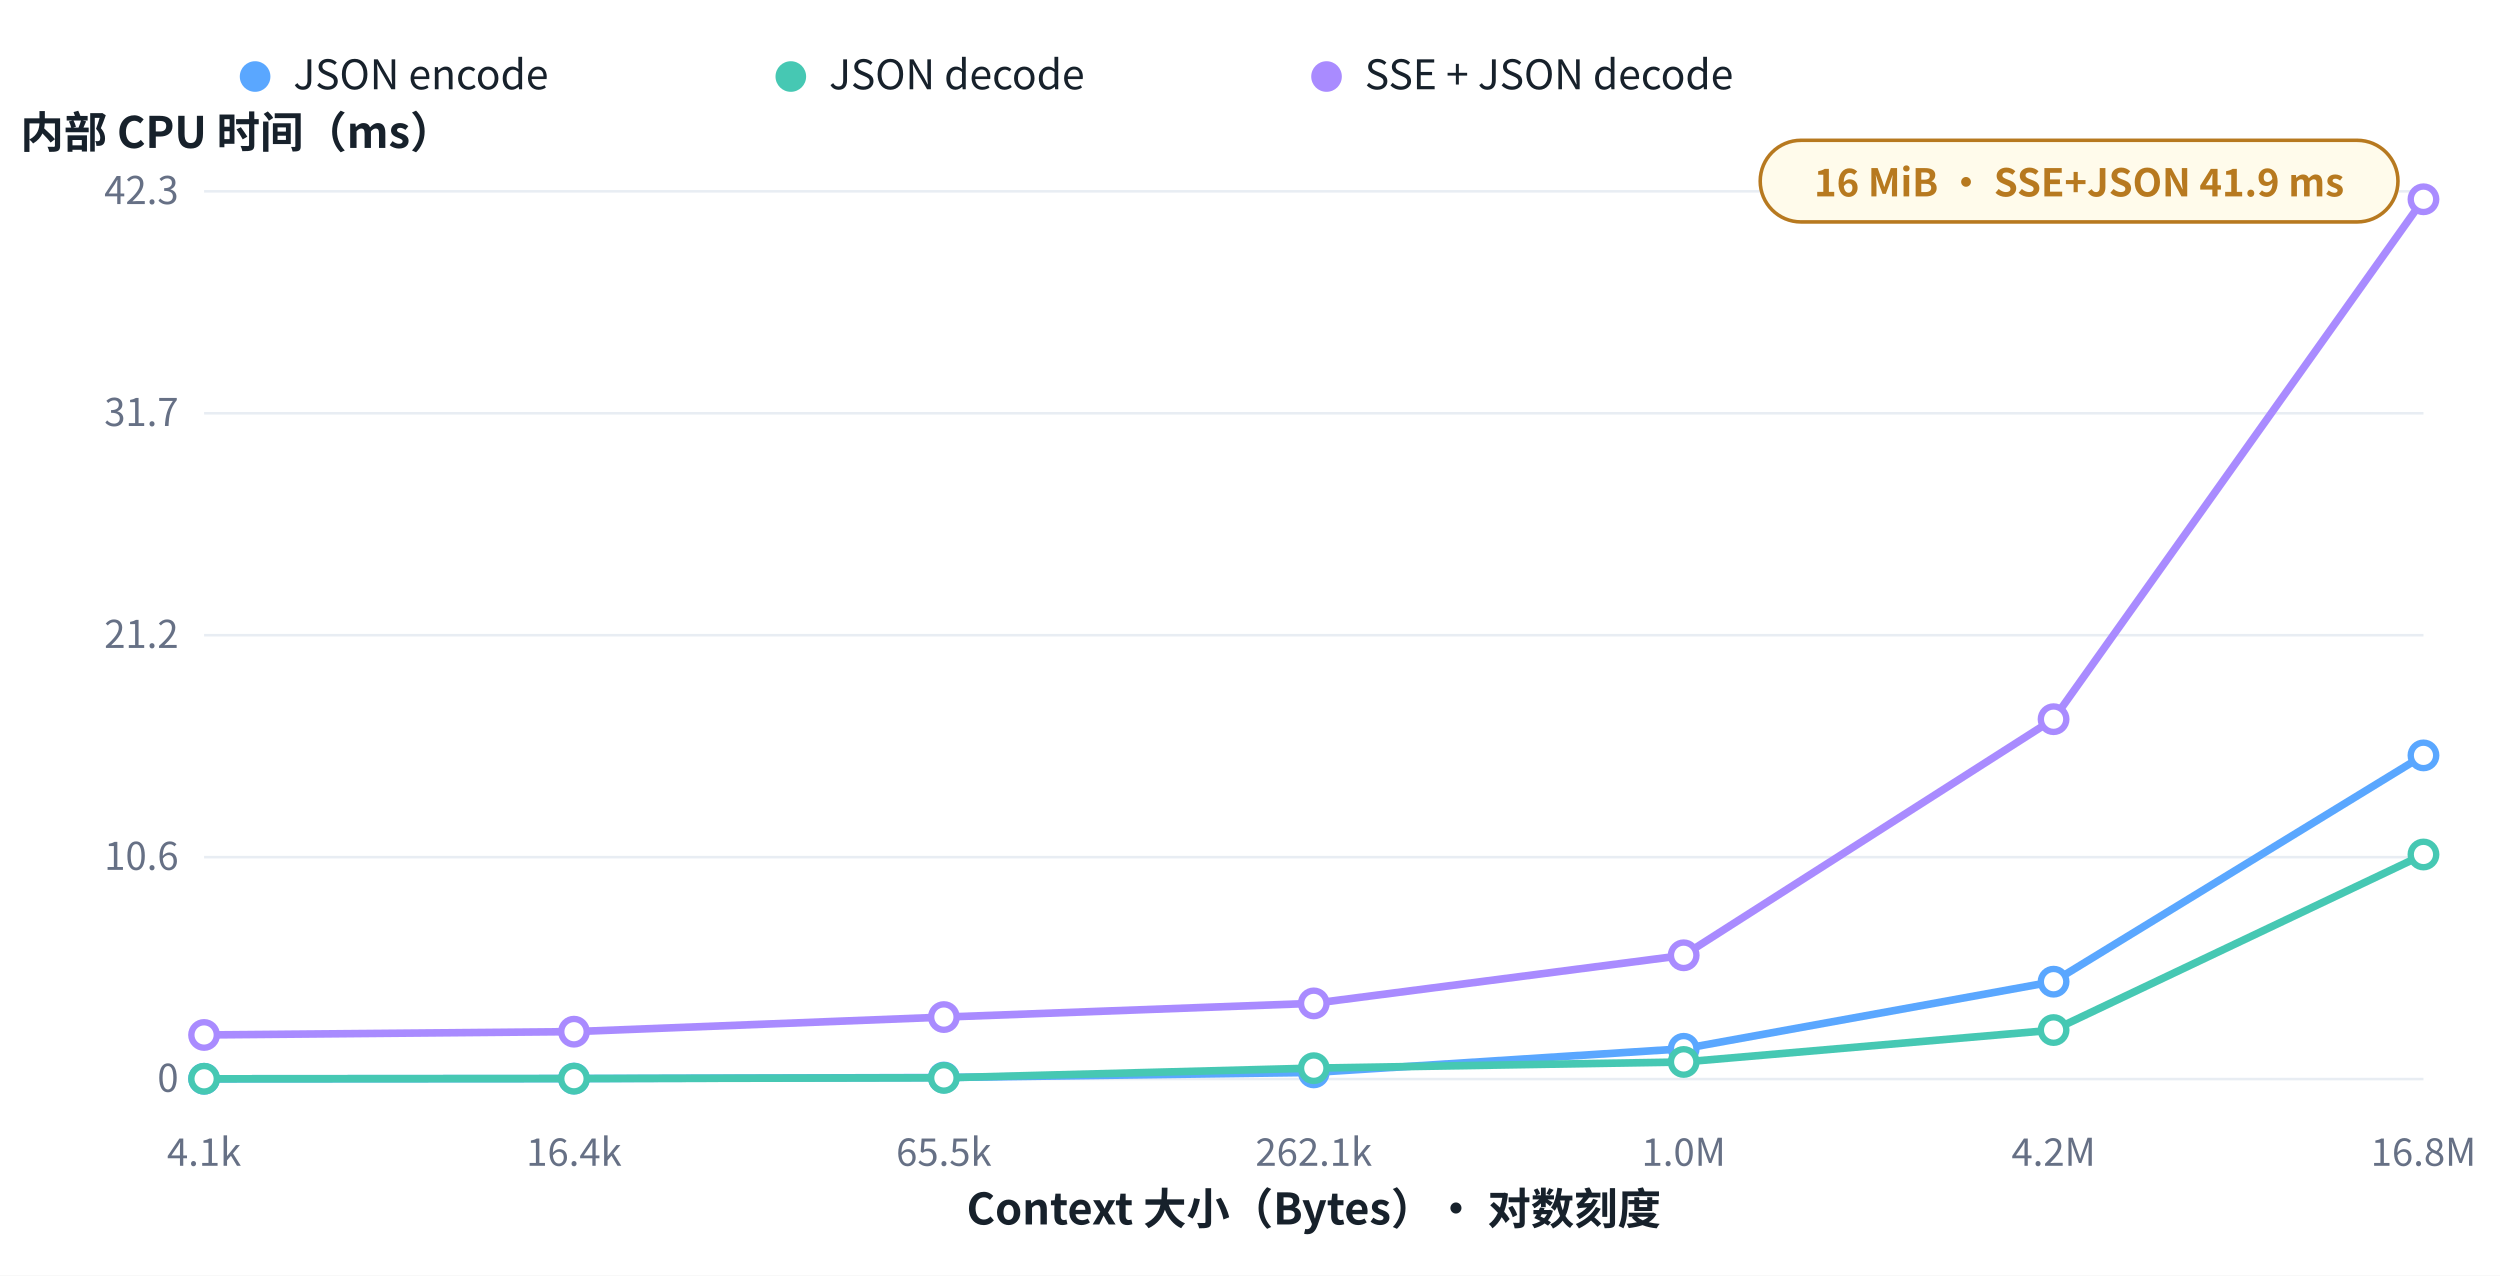
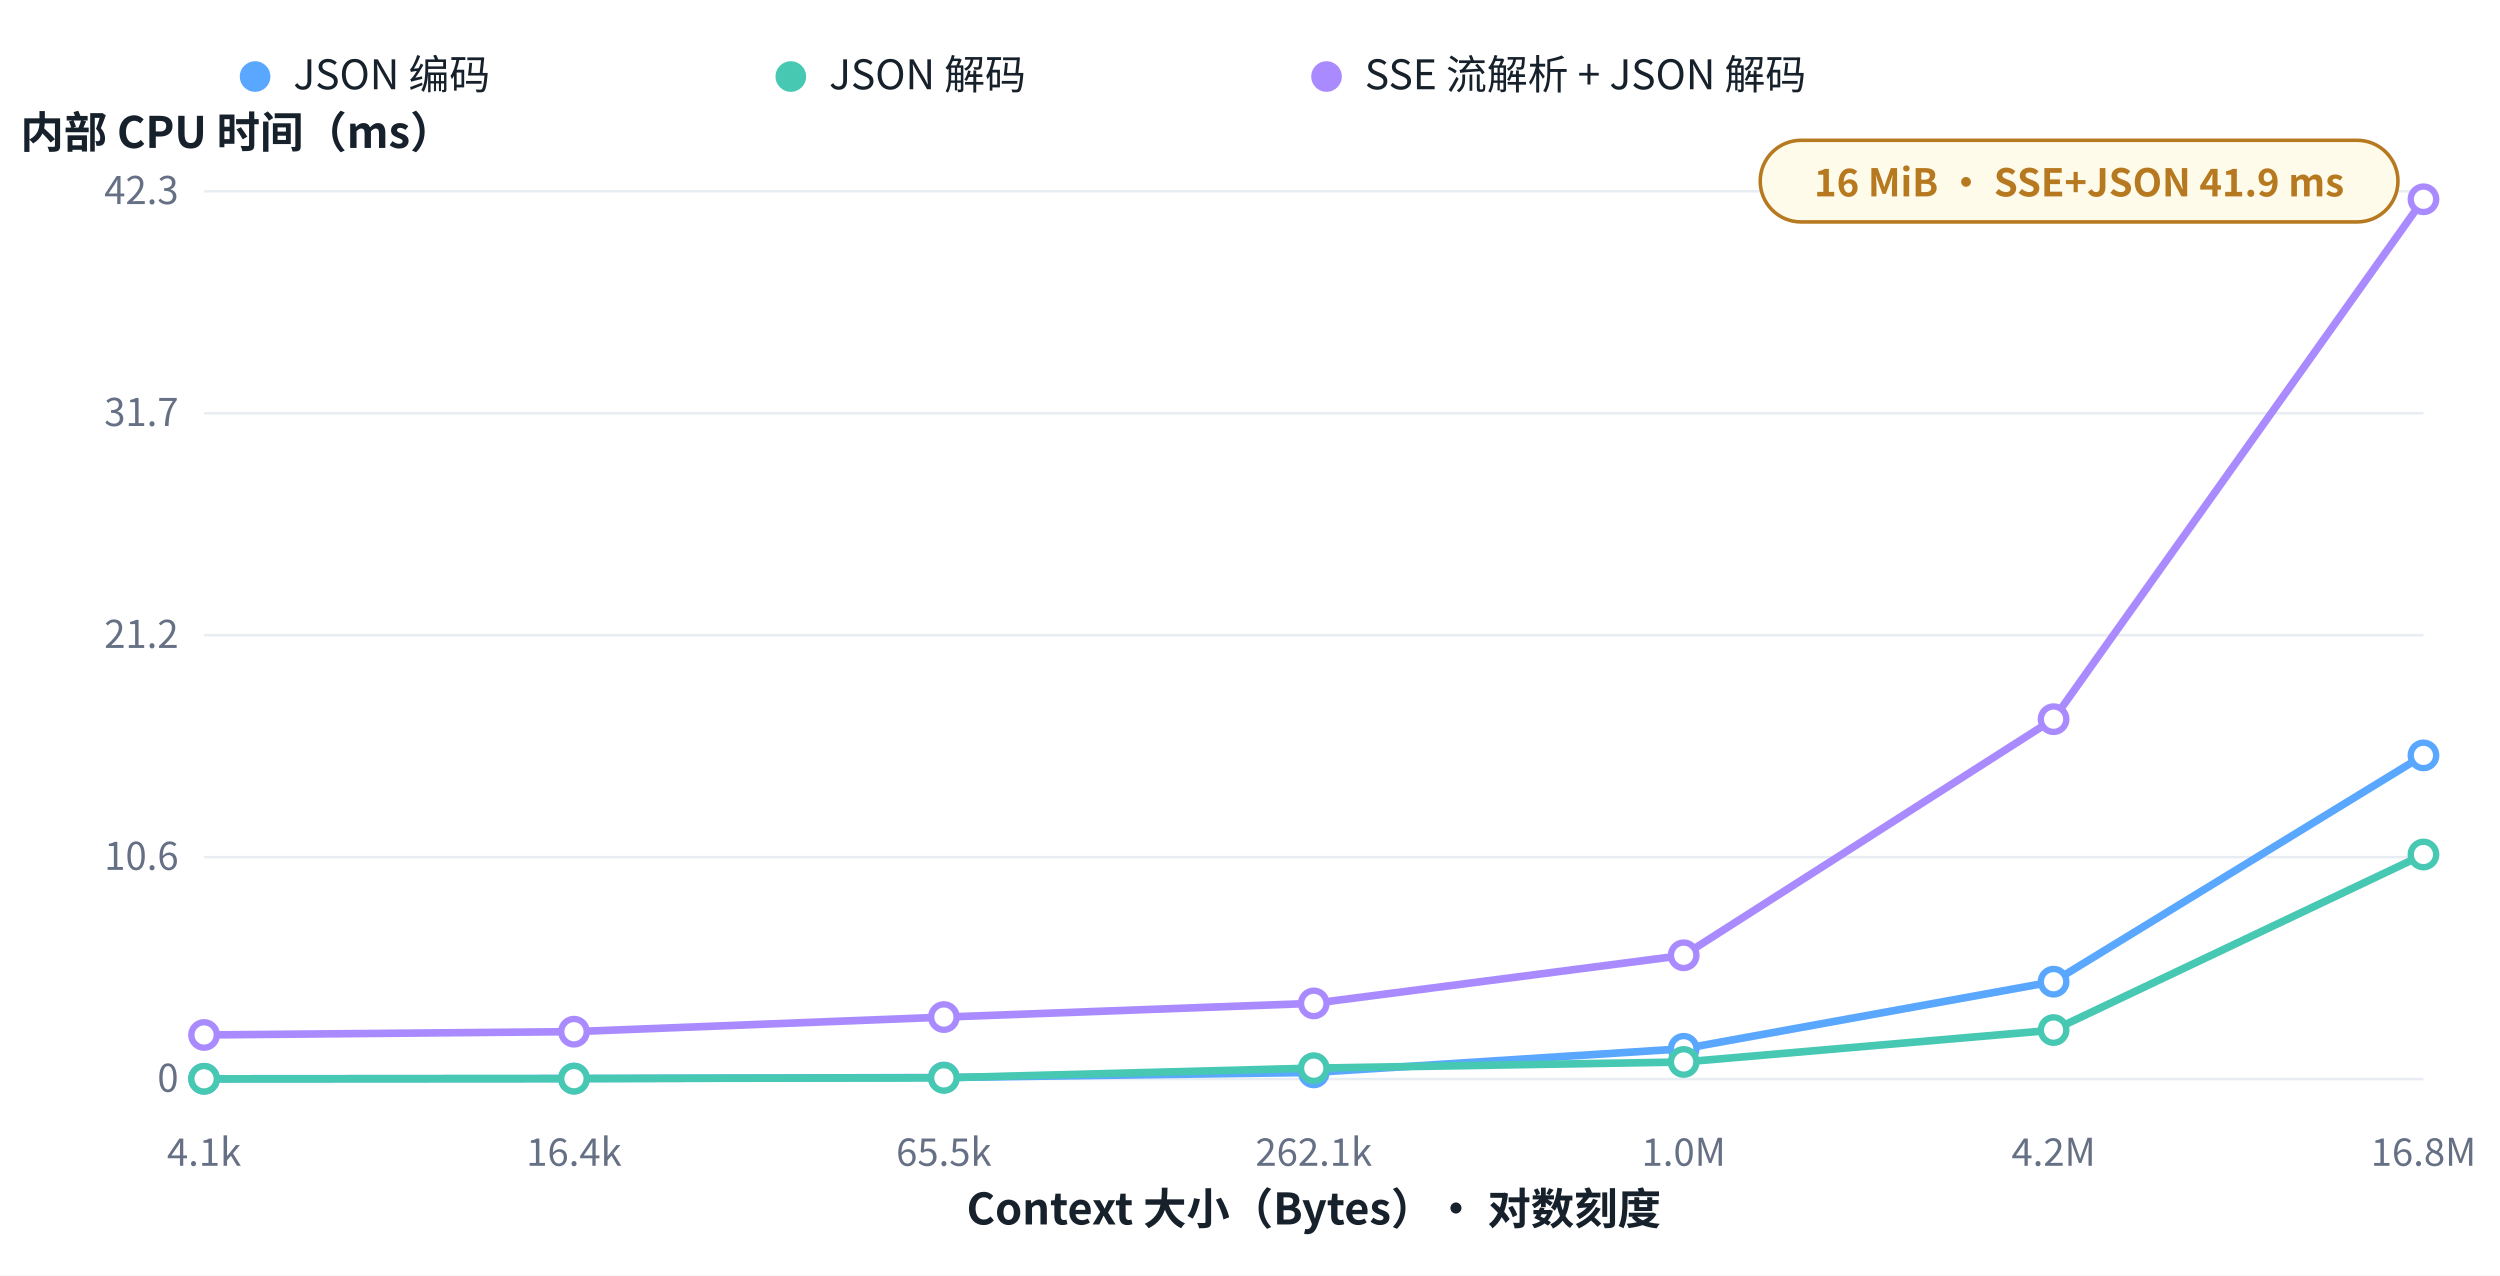
<svg xmlns="http://www.w3.org/2000/svg" viewBox="0 0 980 500" role="img" data-benchmark="C3" data-series-count="3">
  <rect width="980" height="500" fill="#FFFFFF" />
  <defs>
    <marker id="arrow" viewBox="0 0 10 10" refX="8" refY="5" markerWidth="7" markerHeight="7" orient="auto-start-reverse">
      <path d="M 0 0 L 10 5 L 0 10 z" fill="#64748B" />
    </marker>
  </defs>
  <line x1="80" y1="75.0" x2="950" y2="75.0" stroke="#E8EDF3" />
  <text x="70" y="80.0" fill="#667085" font-size="15" font-weight="400" text-anchor="end" font-family="'Noto Sans CJK SC','PingFang SC','Microsoft YaHei','Segoe UI',system-ui,sans-serif">42.3</text>
  <line x1="80" y1="162.0" x2="950" y2="162.0" stroke="#E8EDF3" />
  <text x="70" y="167.0" fill="#667085" font-size="15" font-weight="400" text-anchor="end" font-family="'Noto Sans CJK SC','PingFang SC','Microsoft YaHei','Segoe UI',system-ui,sans-serif">31.7</text>
  <line x1="80" y1="249.0" x2="950" y2="249.0" stroke="#E8EDF3" />
  <text x="70" y="254.0" fill="#667085" font-size="15" font-weight="400" text-anchor="end" font-family="'Noto Sans CJK SC','PingFang SC','Microsoft YaHei','Segoe UI',system-ui,sans-serif">21.2</text>
  <line x1="80" y1="336.0" x2="950" y2="336.0" stroke="#E8EDF3" />
  <text x="70" y="341.0" fill="#667085" font-size="15" font-weight="400" text-anchor="end" font-family="'Noto Sans CJK SC','PingFang SC','Microsoft YaHei','Segoe UI',system-ui,sans-serif">10.6</text>
  <line x1="80" y1="423.0" x2="950" y2="423.0" stroke="#E8EDF3" />
  <text x="70" y="428.0" fill="#667085" font-size="15" font-weight="400" text-anchor="end" font-family="'Noto Sans CJK SC','PingFang SC','Microsoft YaHei','Segoe UI',system-ui,sans-serif">0</text>
  <text x="80.0" y="457" fill="#667085" font-size="15" font-weight="400" text-anchor="middle" font-family="'Noto Sans CJK SC','PingFang SC','Microsoft YaHei','Segoe UI',system-ui,sans-serif">4.1k</text>
  <text x="225" y="457" fill="#667085" font-size="15" font-weight="400" text-anchor="middle" font-family="'Noto Sans CJK SC','PingFang SC','Microsoft YaHei','Segoe UI',system-ui,sans-serif">16.4k</text>
  <text x="370" y="457" fill="#667085" font-size="15" font-weight="400" text-anchor="middle" font-family="'Noto Sans CJK SC','PingFang SC','Microsoft YaHei','Segoe UI',system-ui,sans-serif">65.5k</text>
  <text x="515" y="457" fill="#667085" font-size="15" font-weight="400" text-anchor="middle" font-family="'Noto Sans CJK SC','PingFang SC','Microsoft YaHei','Segoe UI',system-ui,sans-serif">262.1k</text>
  <text x="660" y="457" fill="#667085" font-size="15" font-weight="400" text-anchor="middle" font-family="'Noto Sans CJK SC','PingFang SC','Microsoft YaHei','Segoe UI',system-ui,sans-serif">1.0M</text>
  <text x="805" y="457" fill="#667085" font-size="15" font-weight="400" text-anchor="middle" font-family="'Noto Sans CJK SC','PingFang SC','Microsoft YaHei','Segoe UI',system-ui,sans-serif">4.2M</text>
  <text x="950.0" y="457" fill="#667085" font-size="15" font-weight="400" text-anchor="middle" font-family="'Noto Sans CJK SC','PingFang SC','Microsoft YaHei','Segoe UI',system-ui,sans-serif">16.8M</text>
  <path d="M80.0,422.9 L225.0,422.8 L370.0,422.4 L515.0,420.4 L660.0,411.1 L805.0,384.8 L950.0,296.1" fill="none" stroke="#5aa7ff" stroke-width="3" stroke-linecap="round" />
  <circle cx="80.0" cy="422.874" r="5" fill="#FFFFFF" stroke="#5aa7ff" stroke-width="2.5" />
  <circle cx="225" cy="422.797" r="5" fill="#FFFFFF" stroke="#5aa7ff" stroke-width="2.5" />
  <circle cx="370" cy="422.386" r="5" fill="#FFFFFF" stroke="#5aa7ff" stroke-width="2.5" />
  <circle cx="515" cy="420.377" r="5" fill="#FFFFFF" stroke="#5aa7ff" stroke-width="2.5" />
  <circle cx="660" cy="411.128" r="5" fill="#FFFFFF" stroke="#5aa7ff" stroke-width="2.5" />
  <circle cx="805" cy="384.825" r="5" fill="#FFFFFF" stroke="#5aa7ff" stroke-width="2.5" />
  <circle cx="950.0" cy="296.116" r="5" fill="#FFFFFF" stroke="#5aa7ff" stroke-width="2.5" />
  <path d="M80.0,422.9 L225.0,422.8 L370.0,422.5 L515.0,418.7 L660.0,416.3 L805.0,403.8 L950.0,335.0" fill="none" stroke="#46c8b3" stroke-width="3" stroke-linecap="round" />
  <circle cx="80.0" cy="422.879" r="5" fill="#FFFFFF" stroke="#46c8b3" stroke-width="2.5" />
  <circle cx="225" cy="422.838" r="5" fill="#FFFFFF" stroke="#46c8b3" stroke-width="2.5" />
  <circle cx="370" cy="422.537" r="5" fill="#FFFFFF" stroke="#46c8b3" stroke-width="2.5" />
  <circle cx="515" cy="418.727" r="5" fill="#FFFFFF" stroke="#46c8b3" stroke-width="2.5" />
  <circle cx="660" cy="416.287" r="5" fill="#FFFFFF" stroke="#46c8b3" stroke-width="2.5" />
  <circle cx="805" cy="403.782" r="5" fill="#FFFFFF" stroke="#46c8b3" stroke-width="2.5" />
  <circle cx="950.0" cy="334.963" r="5" fill="#FFFFFF" stroke="#46c8b3" stroke-width="2.5" />
  <path d="M80.0,405.7 L225.0,404.4 L370.0,398.7 L515.0,393.3 L660.0,374.5 L805.0,281.9 L950.0,78.1" fill="none" stroke="#a98bff" stroke-width="3" stroke-linecap="round" />
  <circle cx="80.0" cy="405.709" r="5" fill="#FFFFFF" stroke="#a98bff" stroke-width="2.5" />
  <circle cx="225" cy="404.424" r="5" fill="#FFFFFF" stroke="#a98bff" stroke-width="2.5" />
  <circle cx="370" cy="398.69" r="5" fill="#FFFFFF" stroke="#a98bff" stroke-width="2.5" />
  <circle cx="515" cy="393.333" r="5" fill="#FFFFFF" stroke="#a98bff" stroke-width="2.5" />
  <circle cx="660" cy="374.475" r="5" fill="#FFFFFF" stroke="#a98bff" stroke-width="2.5" />
  <circle cx="805" cy="281.923" r="5" fill="#FFFFFF" stroke="#a98bff" stroke-width="2.5" />
  <circle cx="950.0" cy="78.117" r="5" fill="#FFFFFF" stroke="#a98bff" stroke-width="2.5" />
  <text x="515.0" y="480" fill="#17212B" font-size="17" font-weight="700" text-anchor="middle" font-family="'Noto Sans CJK SC','PingFang SC','Microsoft YaHei','Segoe UI',system-ui,sans-serif">Context 大小（Bytes）· 对数刻度</text>
  <text x="8" y="58" fill="#17212B" font-size="17" font-weight="700" text-anchor="start" font-family="'Noto Sans CJK SC','PingFang SC','Microsoft YaHei','Segoe UI',system-ui,sans-serif">内部 CPU 时间（ms）</text>
  <rect x="690" y="55" width="250" height="32" rx="16" fill="#FFFBEB" stroke="#B7791F" stroke-width="1.4" />
  <text x="815.0" y="77" fill="#B7791F" font-size="15" font-weight="650" text-anchor="middle" font-family="'Noto Sans CJK SC','PingFang SC','Microsoft YaHei','Segoe UI',system-ui,sans-serif">16 MiB · SSE+JSON 41.9 ms</text>
  <circle cx="100" cy="30" r="6" fill="#5aa7ff" />
-   <text x="115" y="35" fill="#17212B" font-size="16" font-weight="400" text-anchor="start" font-family="'Noto Sans CJK SC','PingFang SC','Microsoft YaHei','Segoe UI',system-ui,sans-serif">JSON encode</text>
+   <text x="115" y="35" fill="#17212B" font-size="16" font-weight="400" text-anchor="start" font-family="'Noto Sans CJK SC','PingFang SC','Microsoft YaHei','Segoe UI',system-ui,sans-serif">JSON 编码</text>
  <circle cx="310" cy="30" r="6" fill="#46c8b3" />
-   <text x="325" y="35" fill="#17212B" font-size="16" font-weight="400" text-anchor="start" font-family="'Noto Sans CJK SC','PingFang SC','Microsoft YaHei','Segoe UI',system-ui,sans-serif">JSON decode</text>
+   <text x="325" y="35" fill="#17212B" font-size="16" font-weight="400" text-anchor="start" font-family="'Noto Sans CJK SC','PingFang SC','Microsoft YaHei','Segoe UI',system-ui,sans-serif">JSON 解码</text>
  <circle cx="520" cy="30" r="6" fill="#a98bff" />
-   <text x="535" y="35" fill="#17212B" font-size="16" font-weight="400" text-anchor="start" font-family="'Noto Sans CJK SC','PingFang SC','Microsoft YaHei','Segoe UI',system-ui,sans-serif">SSE + JSON decode</text>
+   <text x="535" y="35" fill="#17212B" font-size="16" font-weight="400" text-anchor="start" font-family="'Noto Sans CJK SC','PingFang SC','Microsoft YaHei','Segoe UI',system-ui,sans-serif">SSE 流解析 + JSON 解码</text>
</svg>
